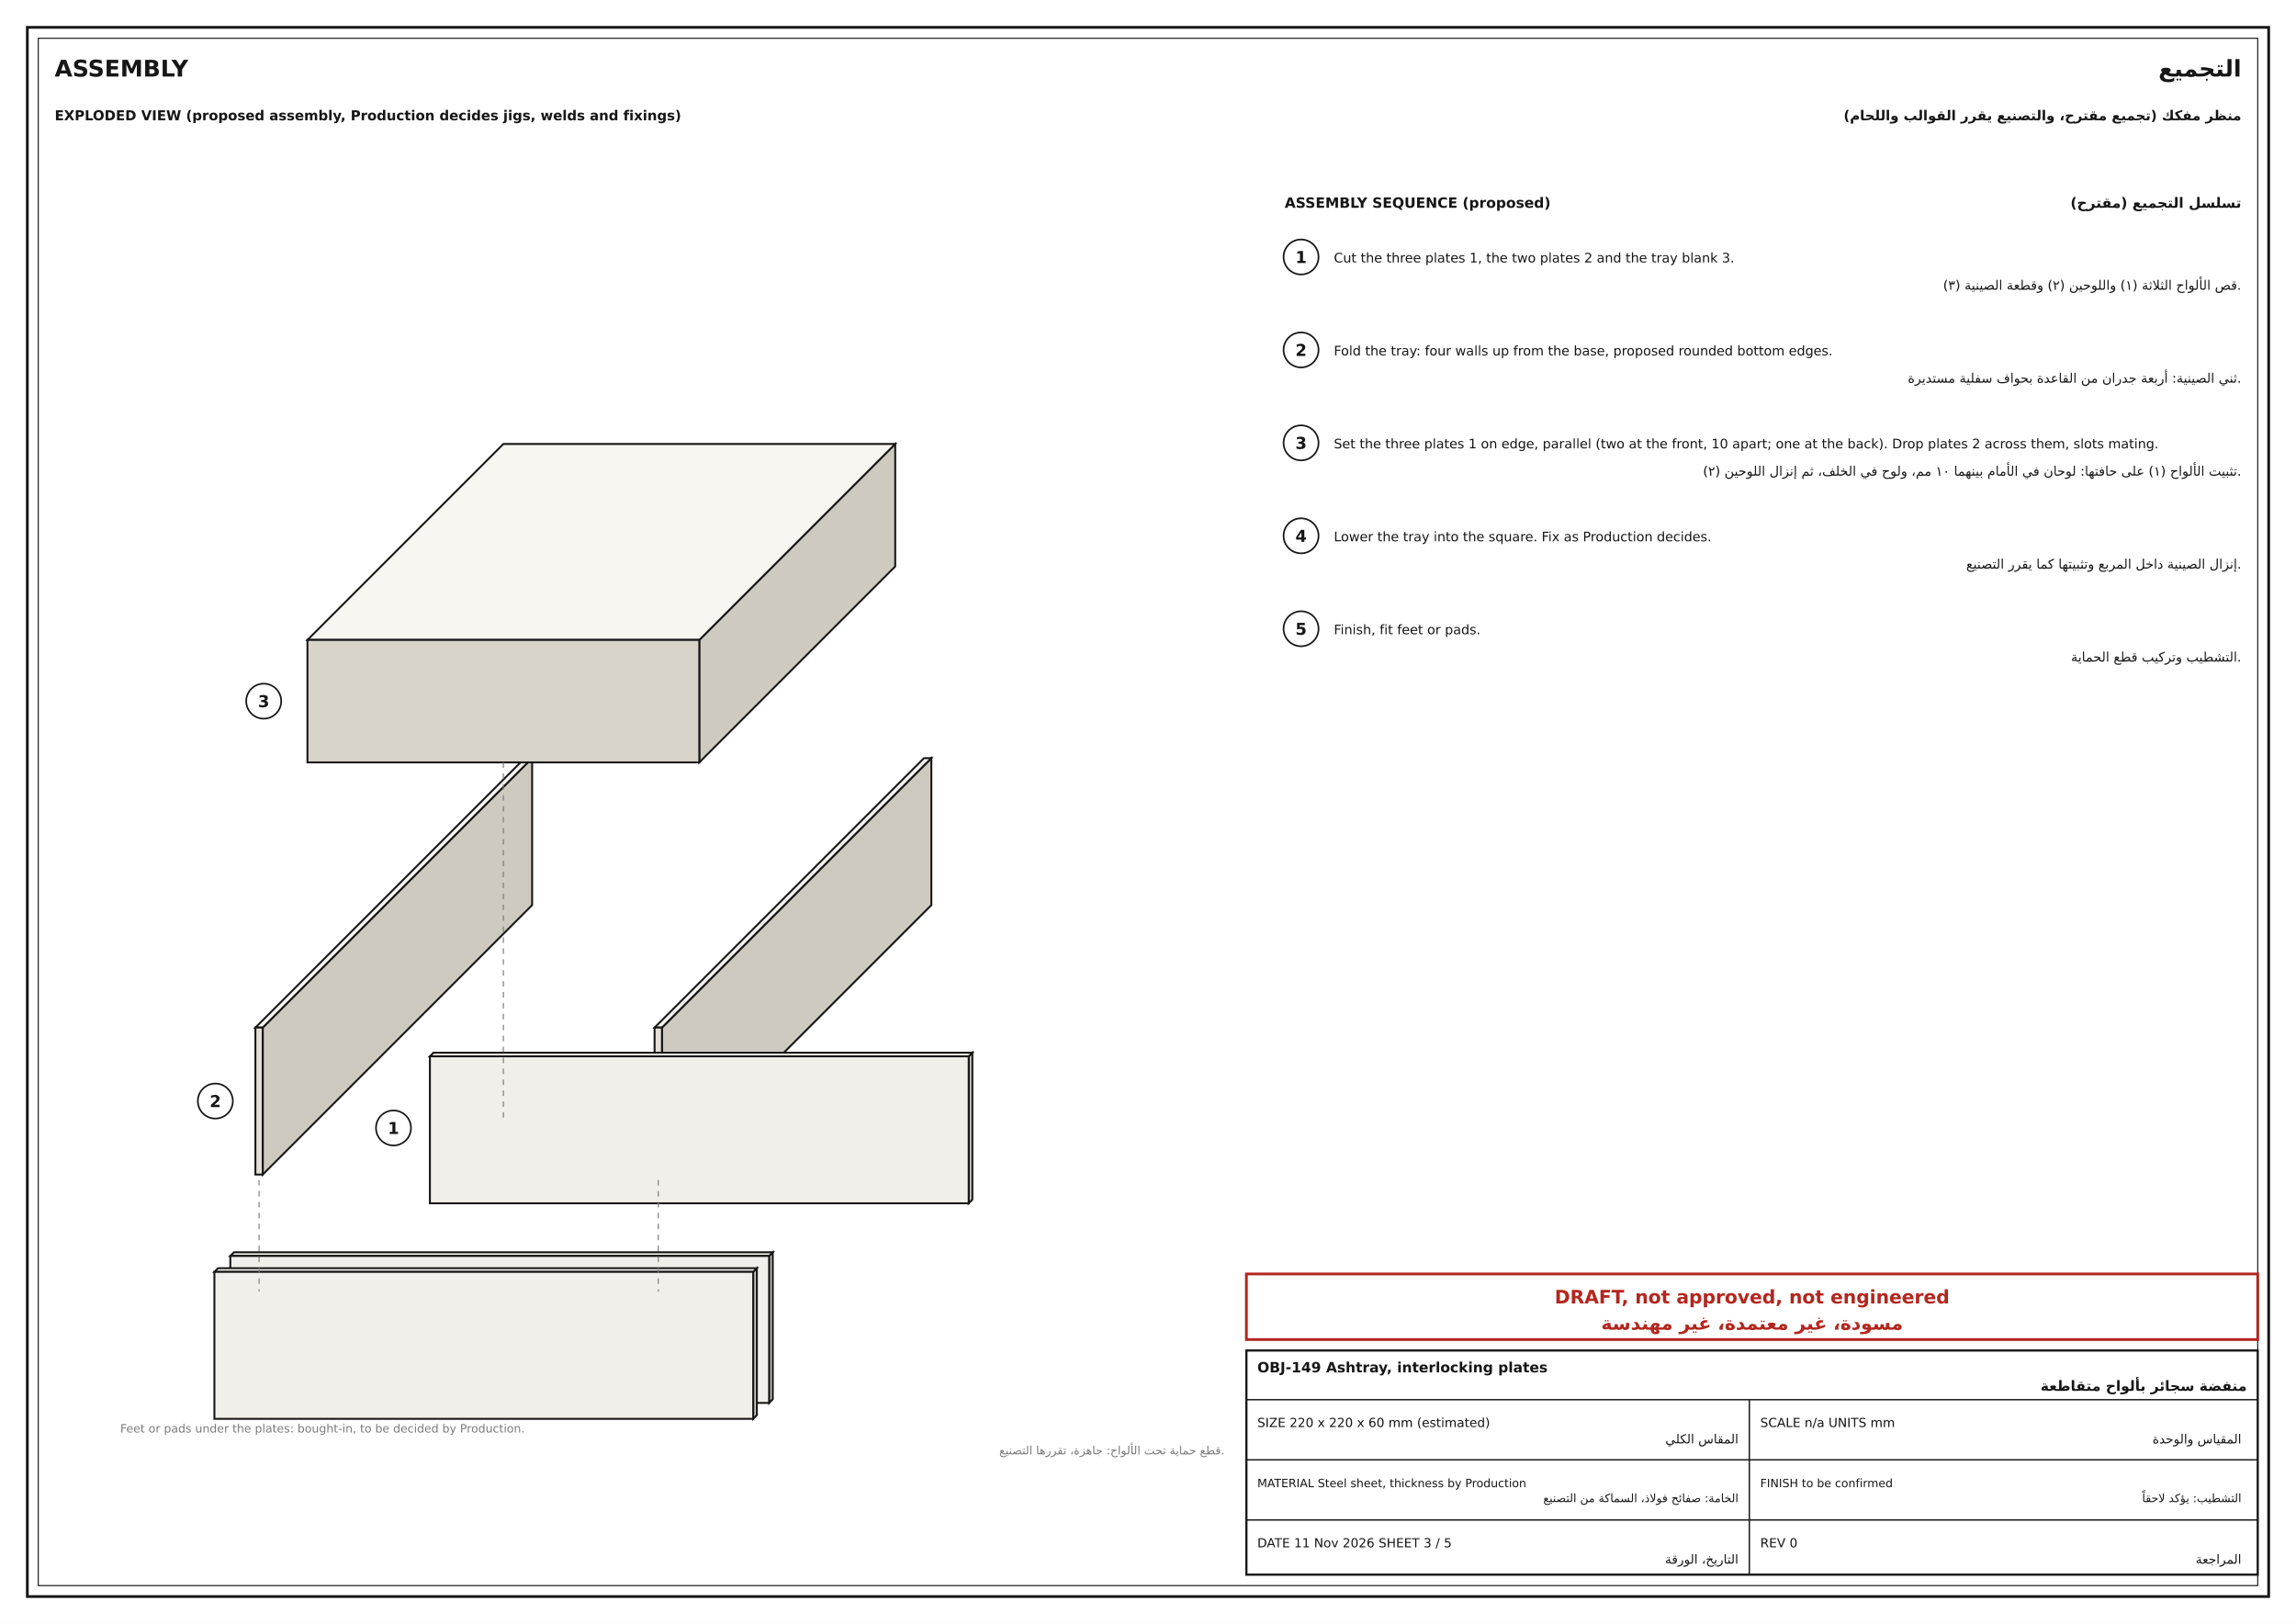
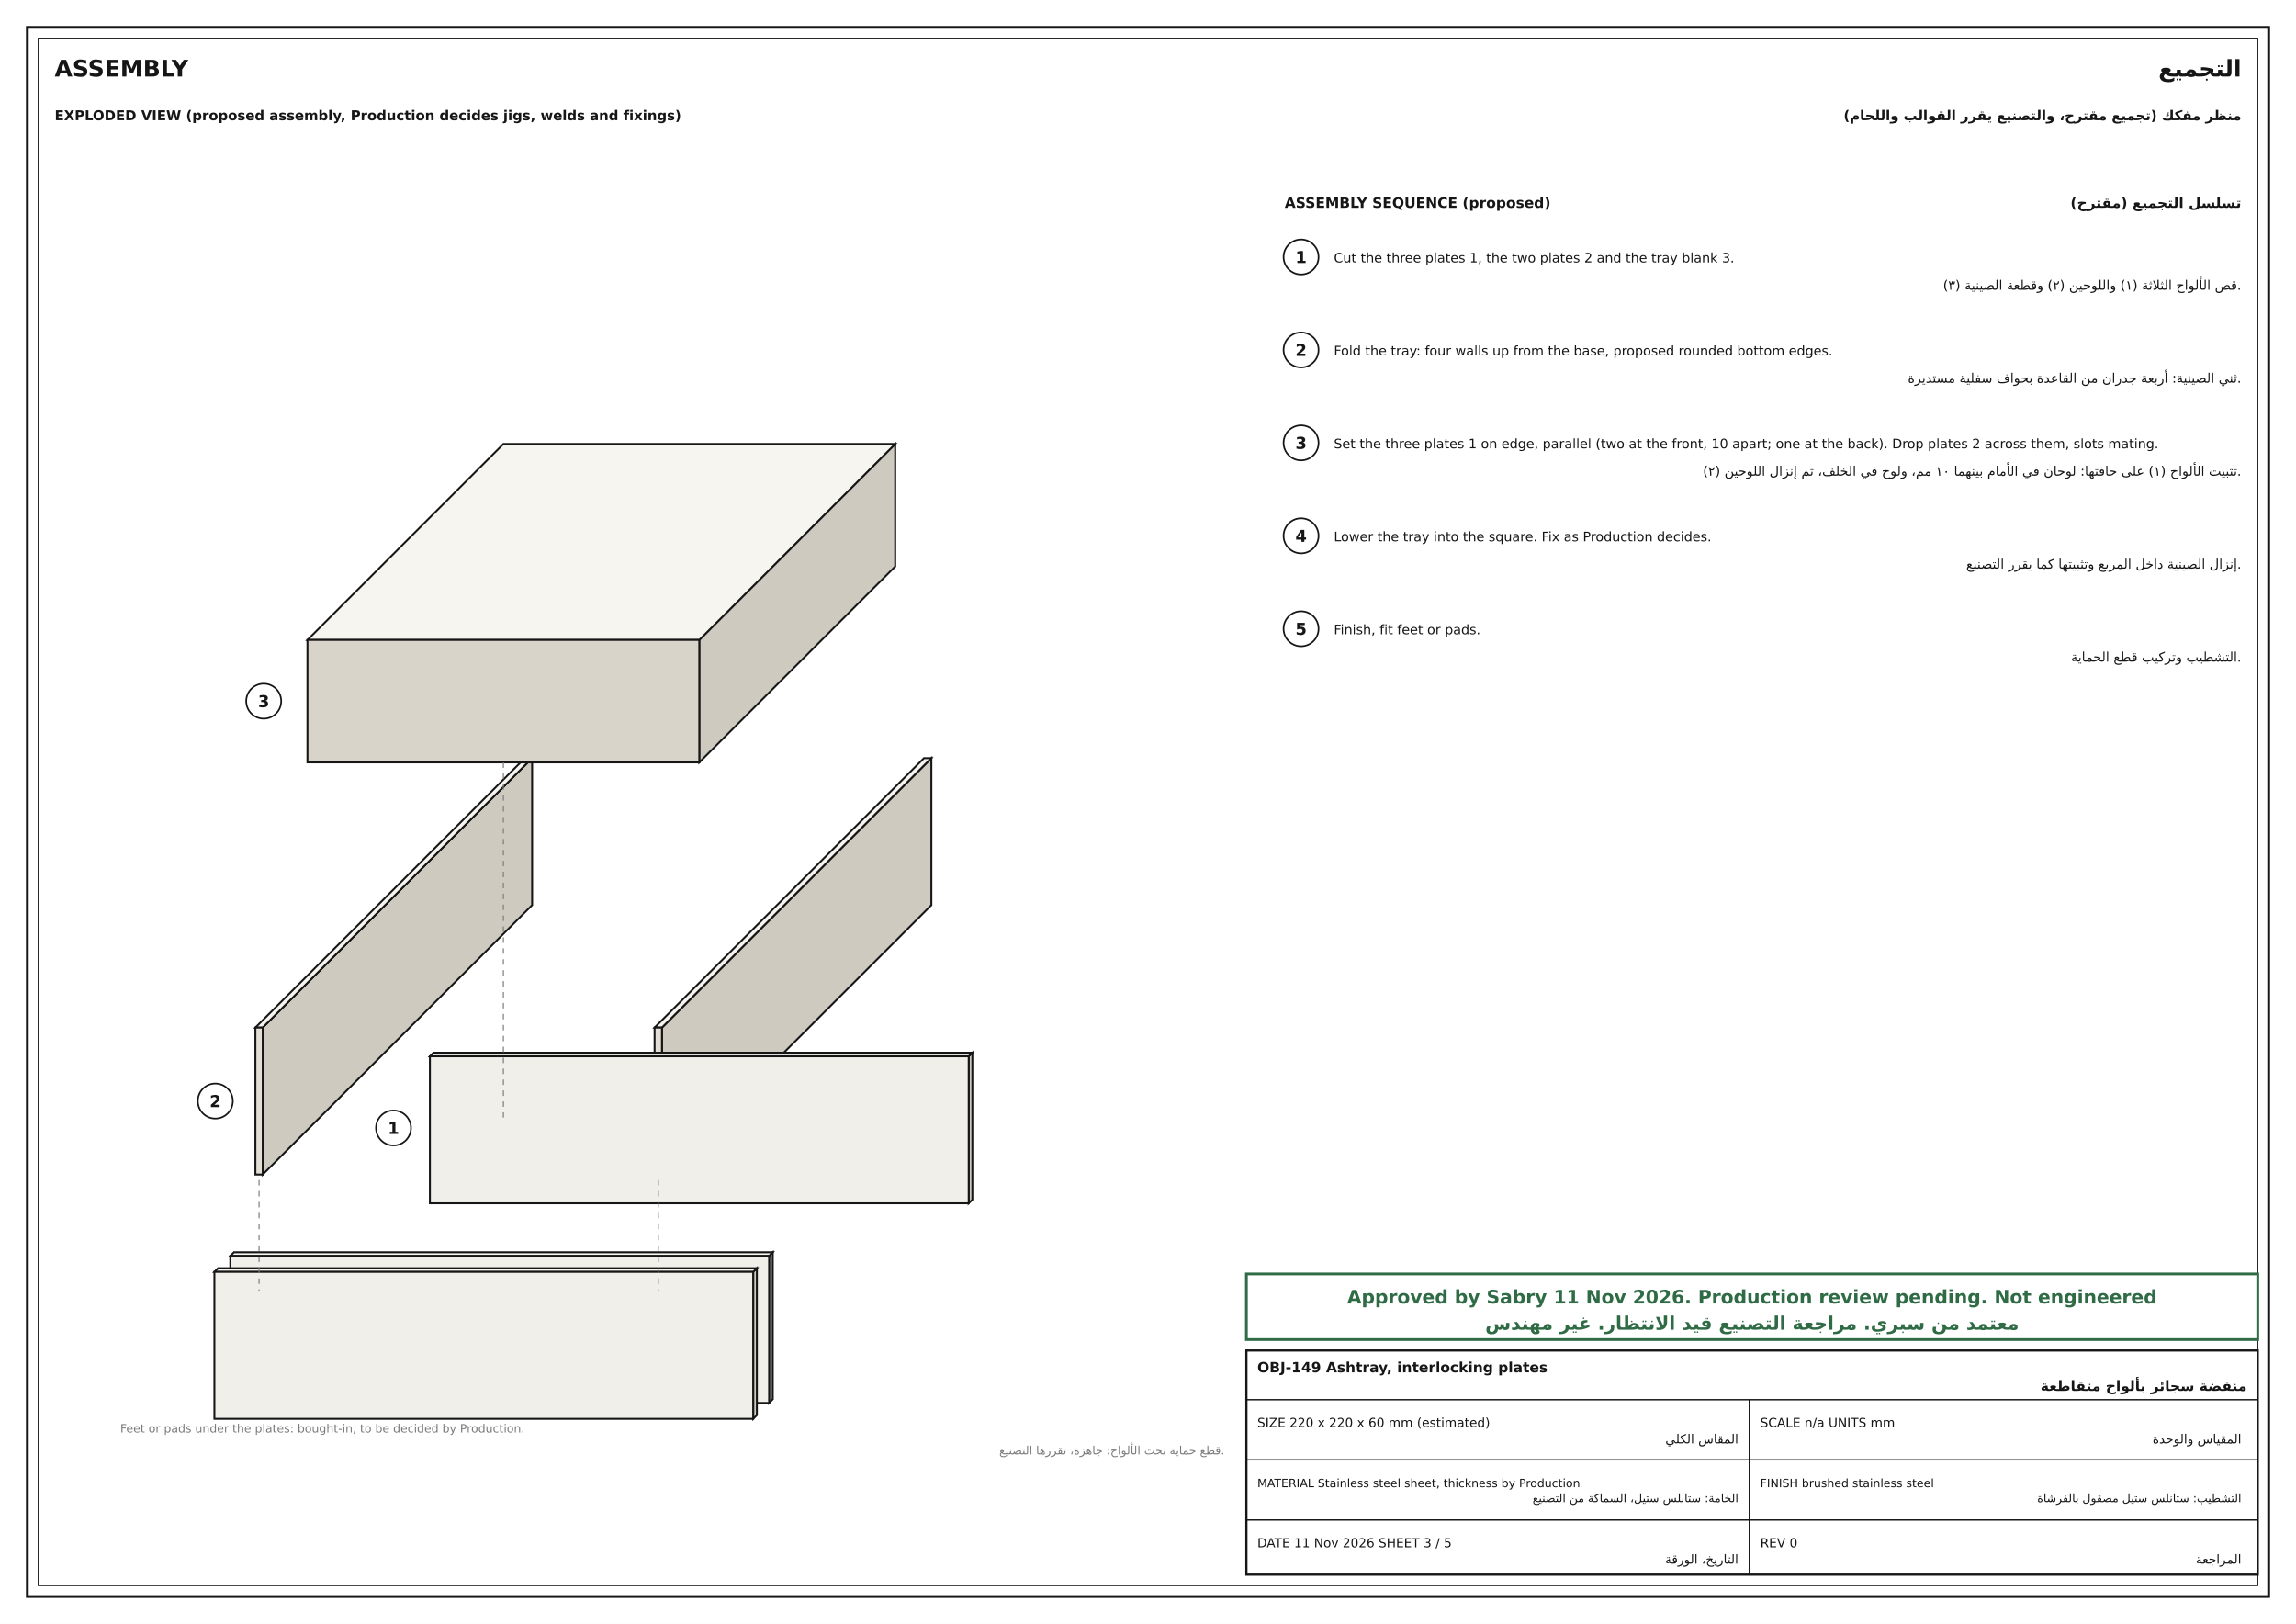
<svg xmlns="http://www.w3.org/2000/svg" viewBox="0 0 420 297" width="420mm" height="297mm">
  <rect width="420" height="297" fill="#fff" />
  <rect x="5.00" y="5.00" width="410.00" height="287.00" fill="none" stroke="#161616" stroke-width="0.5" />
  <rect x="7.00" y="7.00" width="406.00" height="283.00" fill="none" stroke="#161616" stroke-width="0.2" />
  <rect x="228.00" y="247.00" width="185.00" height="41.00" fill="#fff" stroke="#161616" stroke-width="0.4" />
  <line x1="228.00" y1="256.00" x2="413.00" y2="256.00" stroke="#161616" stroke-width="0.25" />
  <line x1="228.00" y1="267.00" x2="413.00" y2="267.00" stroke="#161616" stroke-width="0.25" />
  <line x1="228.00" y1="278.00" x2="413.00" y2="278.00" stroke="#161616" stroke-width="0.25" />
  <line x1="320.00" y1="256.00" x2="320.00" y2="288.00" stroke="#161616" stroke-width="0.25" />
  <text x="230.00" y="251.00" font-family="DejaVu Sans, Inter, Arial, sans-serif" font-size="2.6" font-weight="600" text-anchor="start" fill="#161616">OBJ-149  Ashtray, interlocking plates</text>
  <text x="411.00" y="254.38" font-family="DejaVu Sans, Inter, Arial, sans-serif" font-size="2.6" font-weight="600" text-anchor="end" fill="#161616">منفضة سجائر بألواح متقاطعة</text>
  <text x="230.00" y="261.00" font-family="DejaVu Sans, Inter, Arial, sans-serif" font-size="2.3" font-weight="400" text-anchor="start" fill="#161616">SIZE  220 x 220 x 60 mm (estimated)</text>
  <text x="318.00" y="263.99" font-family="DejaVu Sans, Inter, Arial, sans-serif" font-size="2.3" font-weight="400" text-anchor="end" fill="#161616">المقاس الكلي</text>
  <text x="322.00" y="261.00" font-family="DejaVu Sans, Inter, Arial, sans-serif" font-size="2.3" font-weight="400" text-anchor="start" fill="#161616">SCALE  n/a   UNITS  mm</text>
  <text x="410.00" y="263.99" font-family="DejaVu Sans, Inter, Arial, sans-serif" font-size="2.3" font-weight="400" text-anchor="end" fill="#161616">المقياس والوحدة</text>
-   <text x="230.00" y="272.00" font-family="DejaVu Sans, Inter, Arial, sans-serif" font-size="2.1" font-weight="400" text-anchor="start" fill="#161616">MATERIAL  Steel sheet, thickness by Production</text>
-   <text x="318.00" y="274.73" font-family="DejaVu Sans, Inter, Arial, sans-serif" font-size="2.1" font-weight="400" text-anchor="end" fill="#161616">الخامة: صفائح فولاذ، السماكة من التصنيع</text>
-   <text x="322.00" y="272.00" font-family="DejaVu Sans, Inter, Arial, sans-serif" font-size="2.1" font-weight="400" text-anchor="start" fill="#161616">FINISH  to be confirmed</text>
-   <text x="410.00" y="274.73" font-family="DejaVu Sans, Inter, Arial, sans-serif" font-size="2.1" font-weight="400" text-anchor="end" fill="#161616">التشطيب: يؤكد لاحقاً</text>
+   <text x="230.00" y="272.00" font-family="DejaVu Sans, Inter, Arial, sans-serif" font-size="2.1" font-weight="400" text-anchor="start" fill="#161616">MATERIAL  Stainless steel sheet, thickness by Production</text>
+   <text x="318.00" y="274.73" font-family="DejaVu Sans, Inter, Arial, sans-serif" font-size="2.1" font-weight="400" text-anchor="end" fill="#161616">الخامة: ستانلس ستيل، السماكة من التصنيع</text>
+   <text x="322.00" y="272.00" font-family="DejaVu Sans, Inter, Arial, sans-serif" font-size="2.1" font-weight="400" text-anchor="start" fill="#161616">FINISH  brushed stainless steel</text>
+   <text x="410.00" y="274.73" font-family="DejaVu Sans, Inter, Arial, sans-serif" font-size="2.1" font-weight="400" text-anchor="end" fill="#161616">التشطيب: ستانلس ستيل مصقول بالفرشاة</text>
  <text x="230.00" y="283.00" font-family="DejaVu Sans, Inter, Arial, sans-serif" font-size="2.3" font-weight="400" text-anchor="start" fill="#161616">DATE  11 Nov 2026      SHEET 3 / 5</text>
  <text x="318.00" y="285.99" font-family="DejaVu Sans, Inter, Arial, sans-serif" font-size="2.3" font-weight="400" text-anchor="end" fill="#161616">التاريخ، الورقة</text>
  <text x="322.00" y="283.00" font-family="DejaVu Sans, Inter, Arial, sans-serif" font-size="2.3" font-weight="400" text-anchor="start" fill="#161616">REV  0</text>
  <text x="410.00" y="285.99" font-family="DejaVu Sans, Inter, Arial, sans-serif" font-size="2.3" font-weight="400" text-anchor="end" fill="#161616">المراجعة</text>
-   <rect x="228.00" y="233.00" width="185.00" height="12.00" fill="#fff" stroke="#b3261e" stroke-width="0.5" />
-   <text x="320.50" y="238.40" font-family="DejaVu Sans, Inter, Arial, sans-serif" font-size="3.4" font-weight="700" text-anchor="middle" fill="#b3261e">DRAFT, not approved, not engineered</text>
-   <text x="320.50" y="243.20" font-family="DejaVu Sans, Inter, Arial, sans-serif" font-size="3.4" font-weight="700" text-anchor="middle" fill="#b3261e">مسودة، غير معتمدة، غير مهندسة</text>
+   <rect x="228.00" y="233.00" width="185.00" height="12.00" fill="#fff" stroke="#2f6b45" stroke-width="0.5" />
+   <text x="320.50" y="238.40" font-family="DejaVu Sans, Inter, Arial, sans-serif" font-size="3.4" font-weight="700" text-anchor="middle" fill="#2f6b45">Approved by Sabry 11 Nov 2026. Production review pending. Not engineered</text>
+   <text x="320.50" y="243.20" font-family="DejaVu Sans, Inter, Arial, sans-serif" font-size="3.4" font-weight="700" text-anchor="middle" fill="#2f6b45">معتمد من سبري. مراجعة التصنيع قيد الانتظار. غير مهندس</text>
  <text x="10.00" y="14.00" font-family="DejaVu Sans, Inter, Arial, sans-serif" font-size="4.2" font-weight="700" text-anchor="start" fill="#161616">ASSEMBLY</text>
  <text x="410.00" y="14.00" font-family="DejaVu Sans, Inter, Arial, sans-serif" font-size="4.2" font-weight="700" text-anchor="end" fill="#161616">التجميع</text>
  <text x="10.00" y="22.00" font-family="DejaVu Sans, Inter, Arial, sans-serif" font-size="2.5" font-weight="600" text-anchor="start" fill="#161616">EXPLODED VIEW (proposed assembly, Production decides jigs, welds and fixings)</text>
  <text x="410.00" y="22.00" font-family="DejaVu Sans, Inter, Arial, sans-serif" font-size="2.5" font-weight="600" text-anchor="end" fill="#161616">منظر مفكك (تجميع مقترح، والتصنيع يقرر القوالب واللحام)</text>
  <polygon points="48.06,214.82 97.34,165.54 97.34,138.66 48.06,187.94" fill="#cfcac0" stroke="#161616" stroke-width="0.35" />
  <polygon points="46.72,187.94 48.06,187.94 97.34,138.66 96.00,138.66" fill="#f7f5ef" stroke="#161616" stroke-width="0.35" />
  <polygon points="46.72,214.82 48.06,214.82 48.06,187.94 46.72,187.94" fill="#e3dfd6" stroke="#161616" stroke-width="0.35" />
  <polygon points="121.09,214.82 170.37,165.54 170.37,138.66 121.09,187.94" fill="#cfcac0" stroke="#161616" stroke-width="0.35" />
  <polygon points="119.74,187.94 121.09,187.94 170.37,138.66 169.02,138.66" fill="#f7f5ef" stroke="#161616" stroke-width="0.35" />
  <polygon points="119.74,214.82 121.09,214.82 121.09,187.94 119.74,187.94" fill="#e3dfd6" stroke="#161616" stroke-width="0.35" />
  <polygon points="177.20,220.08 177.87,219.41 177.87,192.53 177.20,193.20" fill="#cfcac0" stroke="#161616" stroke-width="0.35" />
  <polygon points="78.64,193.20 177.20,193.20 177.87,192.53 79.31,192.53" fill="#f7f5ef" stroke="#161616" stroke-width="0.35" />
  <polygon points="78.64,220.08 177.20,220.08 177.20,193.20 78.64,193.20" fill="#f1efe9" stroke="#161616" stroke-width="0.35" />
  <polygon points="140.69,256.59 141.36,255.92 141.36,229.04 140.69,229.71" fill="#cfcac0" stroke="#161616" stroke-width="0.35" />
  <polygon points="42.13,229.71 140.69,229.71 141.36,229.04 42.80,229.04" fill="#f7f5ef" stroke="#161616" stroke-width="0.35" />
  <polygon points="42.13,256.59 140.69,256.59 140.69,229.71 42.13,229.71" fill="#f1efe9" stroke="#161616" stroke-width="0.35" />
  <polygon points="137.78,259.50 138.45,258.83 138.45,231.95 137.78,232.62" fill="#cfcac0" stroke="#161616" stroke-width="0.35" />
  <polygon points="39.22,232.62 137.78,232.62 138.45,231.95 39.89,231.95" fill="#f7f5ef" stroke="#161616" stroke-width="0.35" />
  <polygon points="39.22,259.50 137.78,259.50 137.78,232.62 39.22,232.62" fill="#f1efe9" stroke="#161616" stroke-width="0.35" />
  <polygon points="127.92,139.44 163.76,103.60 163.76,81.20 127.92,117.04" fill="#cfcac0" stroke="#161616" stroke-width="0.35" />
  <polygon points="56.24,117.04 127.92,117.04 163.76,81.20 92.08,81.20" fill="#f7f5ef" stroke="#161616" stroke-width="0.35" />
  <polygon points="56.24,139.44 127.92,139.44 127.92,117.04 56.24,117.04" fill="#d9d4ca" stroke="#161616" stroke-width="0.35" />
  <line x1="47.39" y1="215.82" x2="47.39" y2="236.22" stroke="#7a7a7a" stroke-width="0.2" stroke-dasharray="1 1" />
  <line x1="120.42" y1="215.82" x2="120.42" y2="236.22" stroke="#7a7a7a" stroke-width="0.2" stroke-dasharray="1 1" />
  <line x1="92.08" y1="139.44" x2="92.08" y2="204.40" stroke="#7a7a7a" stroke-width="0.2" stroke-dasharray="1 1" />
  <circle cx="71.98" cy="206.30" r="3.2" fill="#fff" stroke="#161616" stroke-width=".3" />
  <text x="71.98" y="207.40" font-family="DejaVu Sans, Inter, Arial, sans-serif" font-size="3" font-weight="600" text-anchor="middle" fill="#161616">1</text>
  <circle cx="39.39" cy="201.38" r="3.2" fill="#fff" stroke="#161616" stroke-width=".3" />
  <text x="39.39" y="202.48" font-family="DejaVu Sans, Inter, Arial, sans-serif" font-size="3" font-weight="600" text-anchor="middle" fill="#161616">2</text>
  <circle cx="48.24" cy="128.24" r="3.2" fill="#fff" stroke="#161616" stroke-width=".3" />
  <text x="48.24" y="129.34" font-family="DejaVu Sans, Inter, Arial, sans-serif" font-size="3" font-weight="600" text-anchor="middle" fill="#161616">3</text>
  <text x="22.00" y="262.00" font-family="DejaVu Sans, Inter, Arial, sans-serif" font-size="2.1" font-weight="400" text-anchor="start" fill="#7a7a7a">Feet or pads under the plates: bought-in, to be decided by Production.</text>
  <text x="224.00" y="266.00" font-family="DejaVu Sans, Inter, Arial, sans-serif" font-size="2.1" font-weight="400" text-anchor="end" fill="#7a7a7a">قطع حماية تحت الألواح: جاهزة، تقررها التصنيع.</text>
  <text x="235.00" y="38.00" font-family="DejaVu Sans, Inter, Arial, sans-serif" font-size="2.6" font-weight="600" text-anchor="start" fill="#161616">ASSEMBLY SEQUENCE (proposed)</text>
  <text x="410.00" y="38.00" font-family="DejaVu Sans, Inter, Arial, sans-serif" font-size="2.6" font-weight="600" text-anchor="end" fill="#161616">تسلسل التجميع (مقترح)</text>
  <circle cx="238.00" cy="47.00" r="3.2" fill="#fff" stroke="#161616" stroke-width=".3" />
  <text x="238.00" y="48.10" font-family="DejaVu Sans, Inter, Arial, sans-serif" font-size="3" font-weight="600" text-anchor="middle" fill="#161616">1</text>
  <text x="244.00" y="48.00" font-family="DejaVu Sans, Inter, Arial, sans-serif" font-size="2.4" font-weight="400" text-anchor="start" fill="#161616">Cut the three plates 1, the two plates 2 and the tray blank 3.</text>
  <text x="410.00" y="53.00" font-family="DejaVu Sans, Inter, Arial, sans-serif" font-size="2.4" font-weight="400" text-anchor="end" fill="#161616">قص الألواح الثلاثة (١) واللوحين (٢) وقطعة الصينية (٣).</text>
  <circle cx="238.00" cy="64.00" r="3.2" fill="#fff" stroke="#161616" stroke-width=".3" />
  <text x="238.00" y="65.10" font-family="DejaVu Sans, Inter, Arial, sans-serif" font-size="3" font-weight="600" text-anchor="middle" fill="#161616">2</text>
  <text x="244.00" y="65.00" font-family="DejaVu Sans, Inter, Arial, sans-serif" font-size="2.4" font-weight="400" text-anchor="start" fill="#161616">Fold the tray: four walls up from the base, proposed rounded bottom edges.</text>
  <text x="410.00" y="70.00" font-family="DejaVu Sans, Inter, Arial, sans-serif" font-size="2.4" font-weight="400" text-anchor="end" fill="#161616">ثني الصينية: أربعة جدران من القاعدة بحواف سفلية مستديرة.</text>
  <circle cx="238.00" cy="81.00" r="3.2" fill="#fff" stroke="#161616" stroke-width=".3" />
  <text x="238.00" y="82.10" font-family="DejaVu Sans, Inter, Arial, sans-serif" font-size="3" font-weight="600" text-anchor="middle" fill="#161616">3</text>
  <text x="244.00" y="82.00" font-family="DejaVu Sans, Inter, Arial, sans-serif" font-size="2.4" font-weight="400" text-anchor="start" fill="#161616">Set the three plates 1 on edge, parallel (two at the front, 10 apart; one at the back). Drop plates 2 across them, slots mating.</text>
  <text x="410.00" y="87.00" font-family="DejaVu Sans, Inter, Arial, sans-serif" font-size="2.4" font-weight="400" text-anchor="end" fill="#161616">تثبيت الألواح (١) على حافتها: لوحان في الأمام بينهما ١٠ مم، ولوح في الخلف، ثم إنزال اللوحين (٢).</text>
  <circle cx="238.00" cy="98.00" r="3.2" fill="#fff" stroke="#161616" stroke-width=".3" />
  <text x="238.00" y="99.10" font-family="DejaVu Sans, Inter, Arial, sans-serif" font-size="3" font-weight="600" text-anchor="middle" fill="#161616">4</text>
  <text x="244.00" y="99.00" font-family="DejaVu Sans, Inter, Arial, sans-serif" font-size="2.4" font-weight="400" text-anchor="start" fill="#161616">Lower the tray into the square. Fix as Production decides.</text>
  <text x="410.00" y="104.00" font-family="DejaVu Sans, Inter, Arial, sans-serif" font-size="2.4" font-weight="400" text-anchor="end" fill="#161616">إنزال الصينية داخل المربع وتثبيتها كما يقرر التصنيع.</text>
  <circle cx="238.00" cy="115.00" r="3.2" fill="#fff" stroke="#161616" stroke-width=".3" />
  <text x="238.00" y="116.10" font-family="DejaVu Sans, Inter, Arial, sans-serif" font-size="3" font-weight="600" text-anchor="middle" fill="#161616">5</text>
  <text x="244.00" y="116.00" font-family="DejaVu Sans, Inter, Arial, sans-serif" font-size="2.4" font-weight="400" text-anchor="start" fill="#161616">Finish, fit feet or pads.</text>
  <text x="410.00" y="121.00" font-family="DejaVu Sans, Inter, Arial, sans-serif" font-size="2.4" font-weight="400" text-anchor="end" fill="#161616">التشطيب وتركيب قطع الحماية.</text>
</svg>
